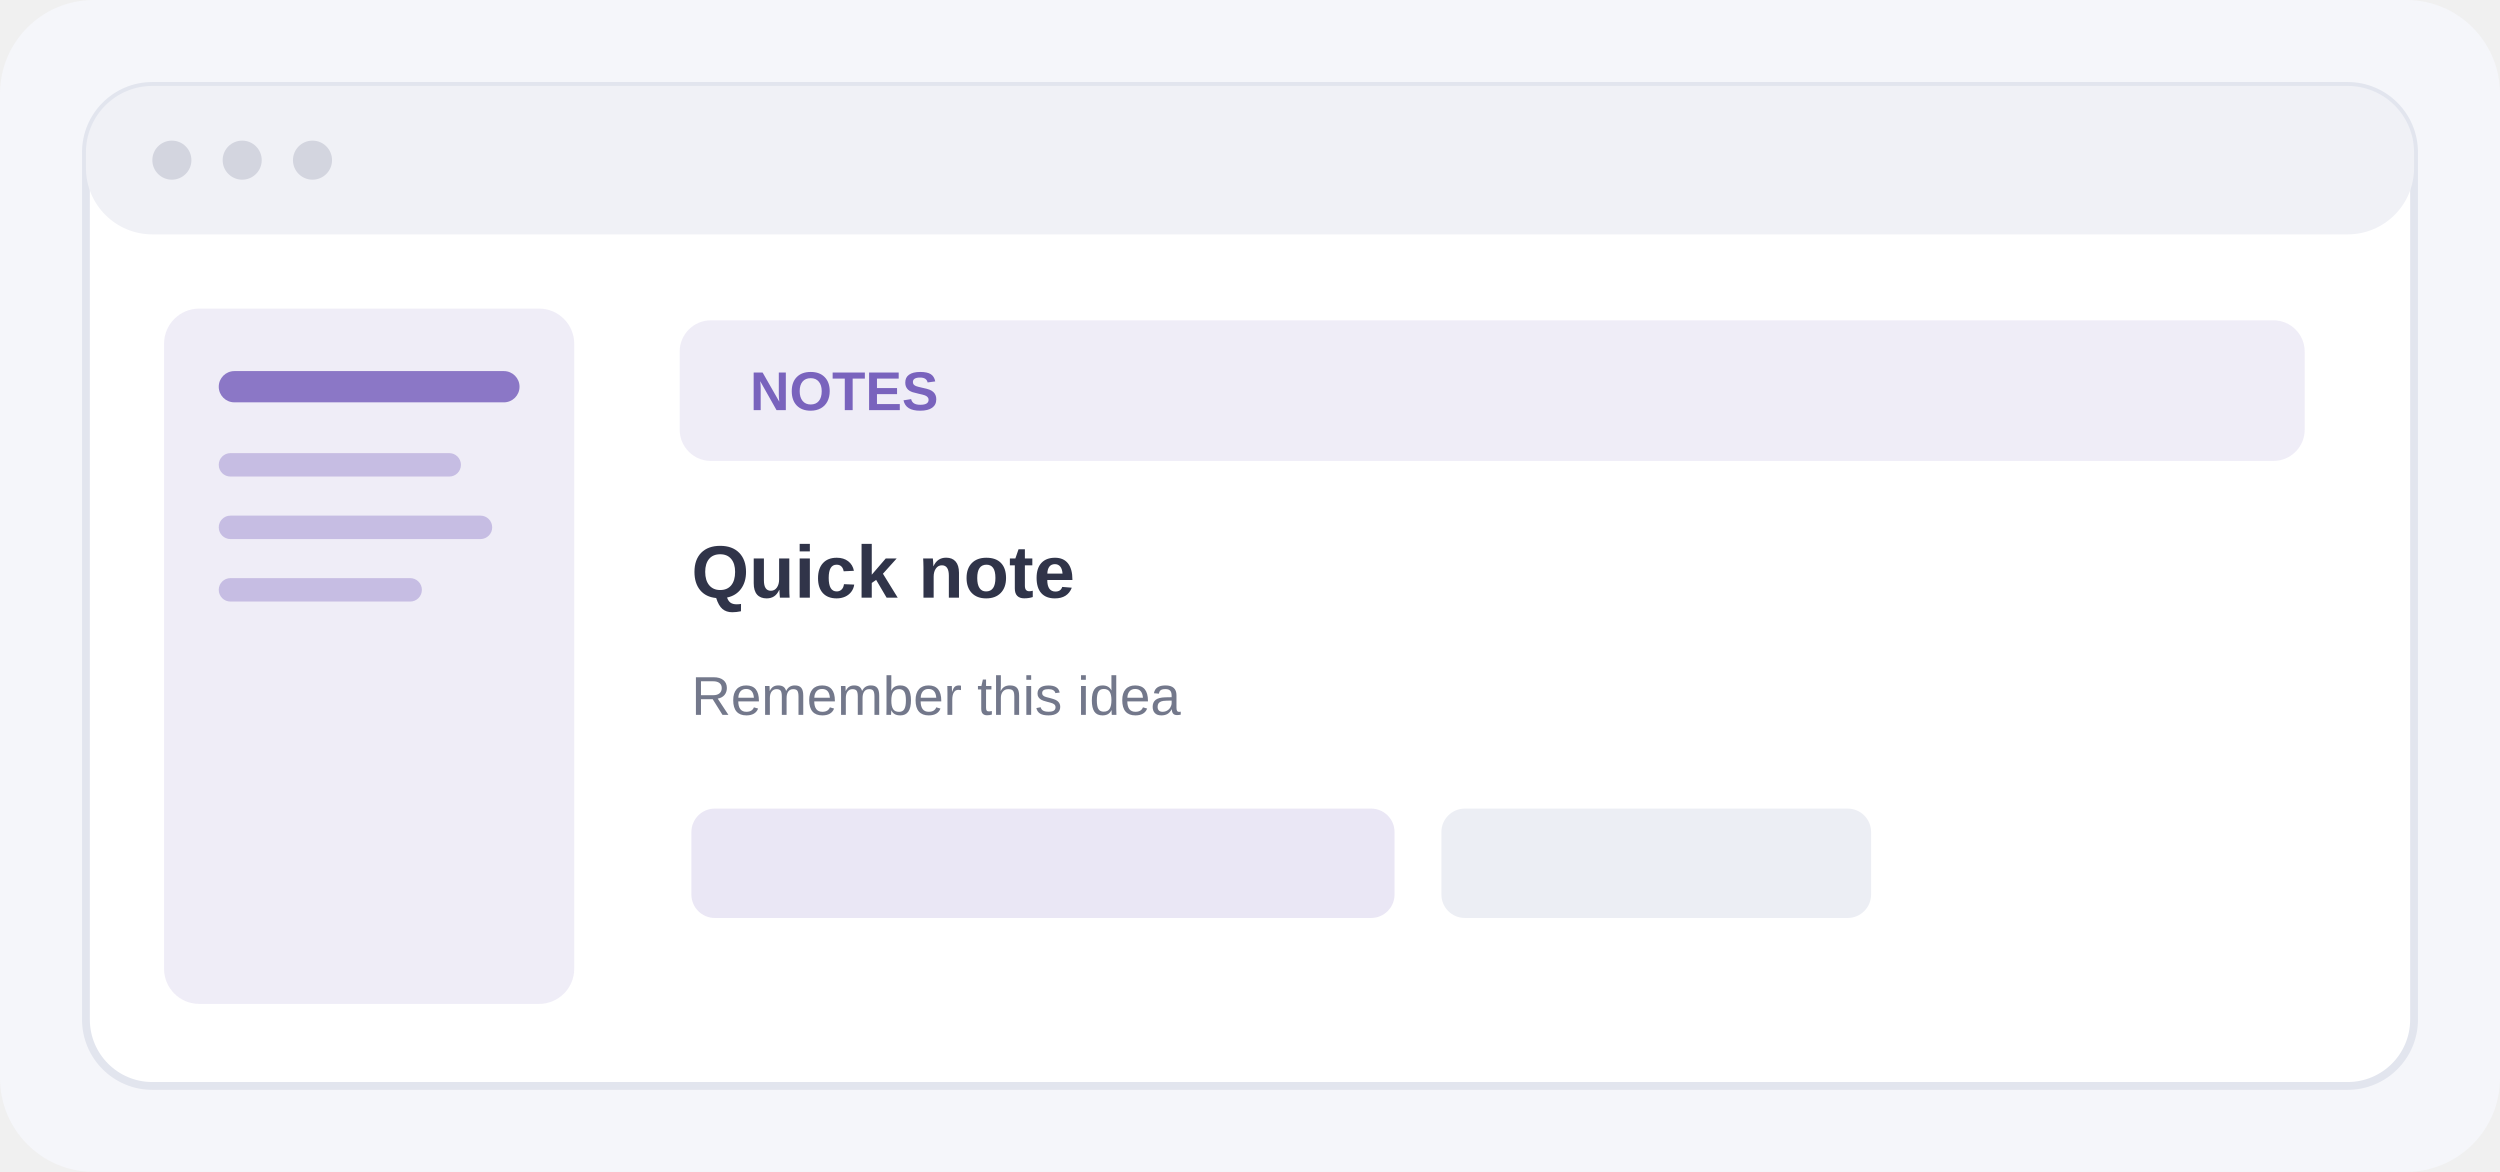
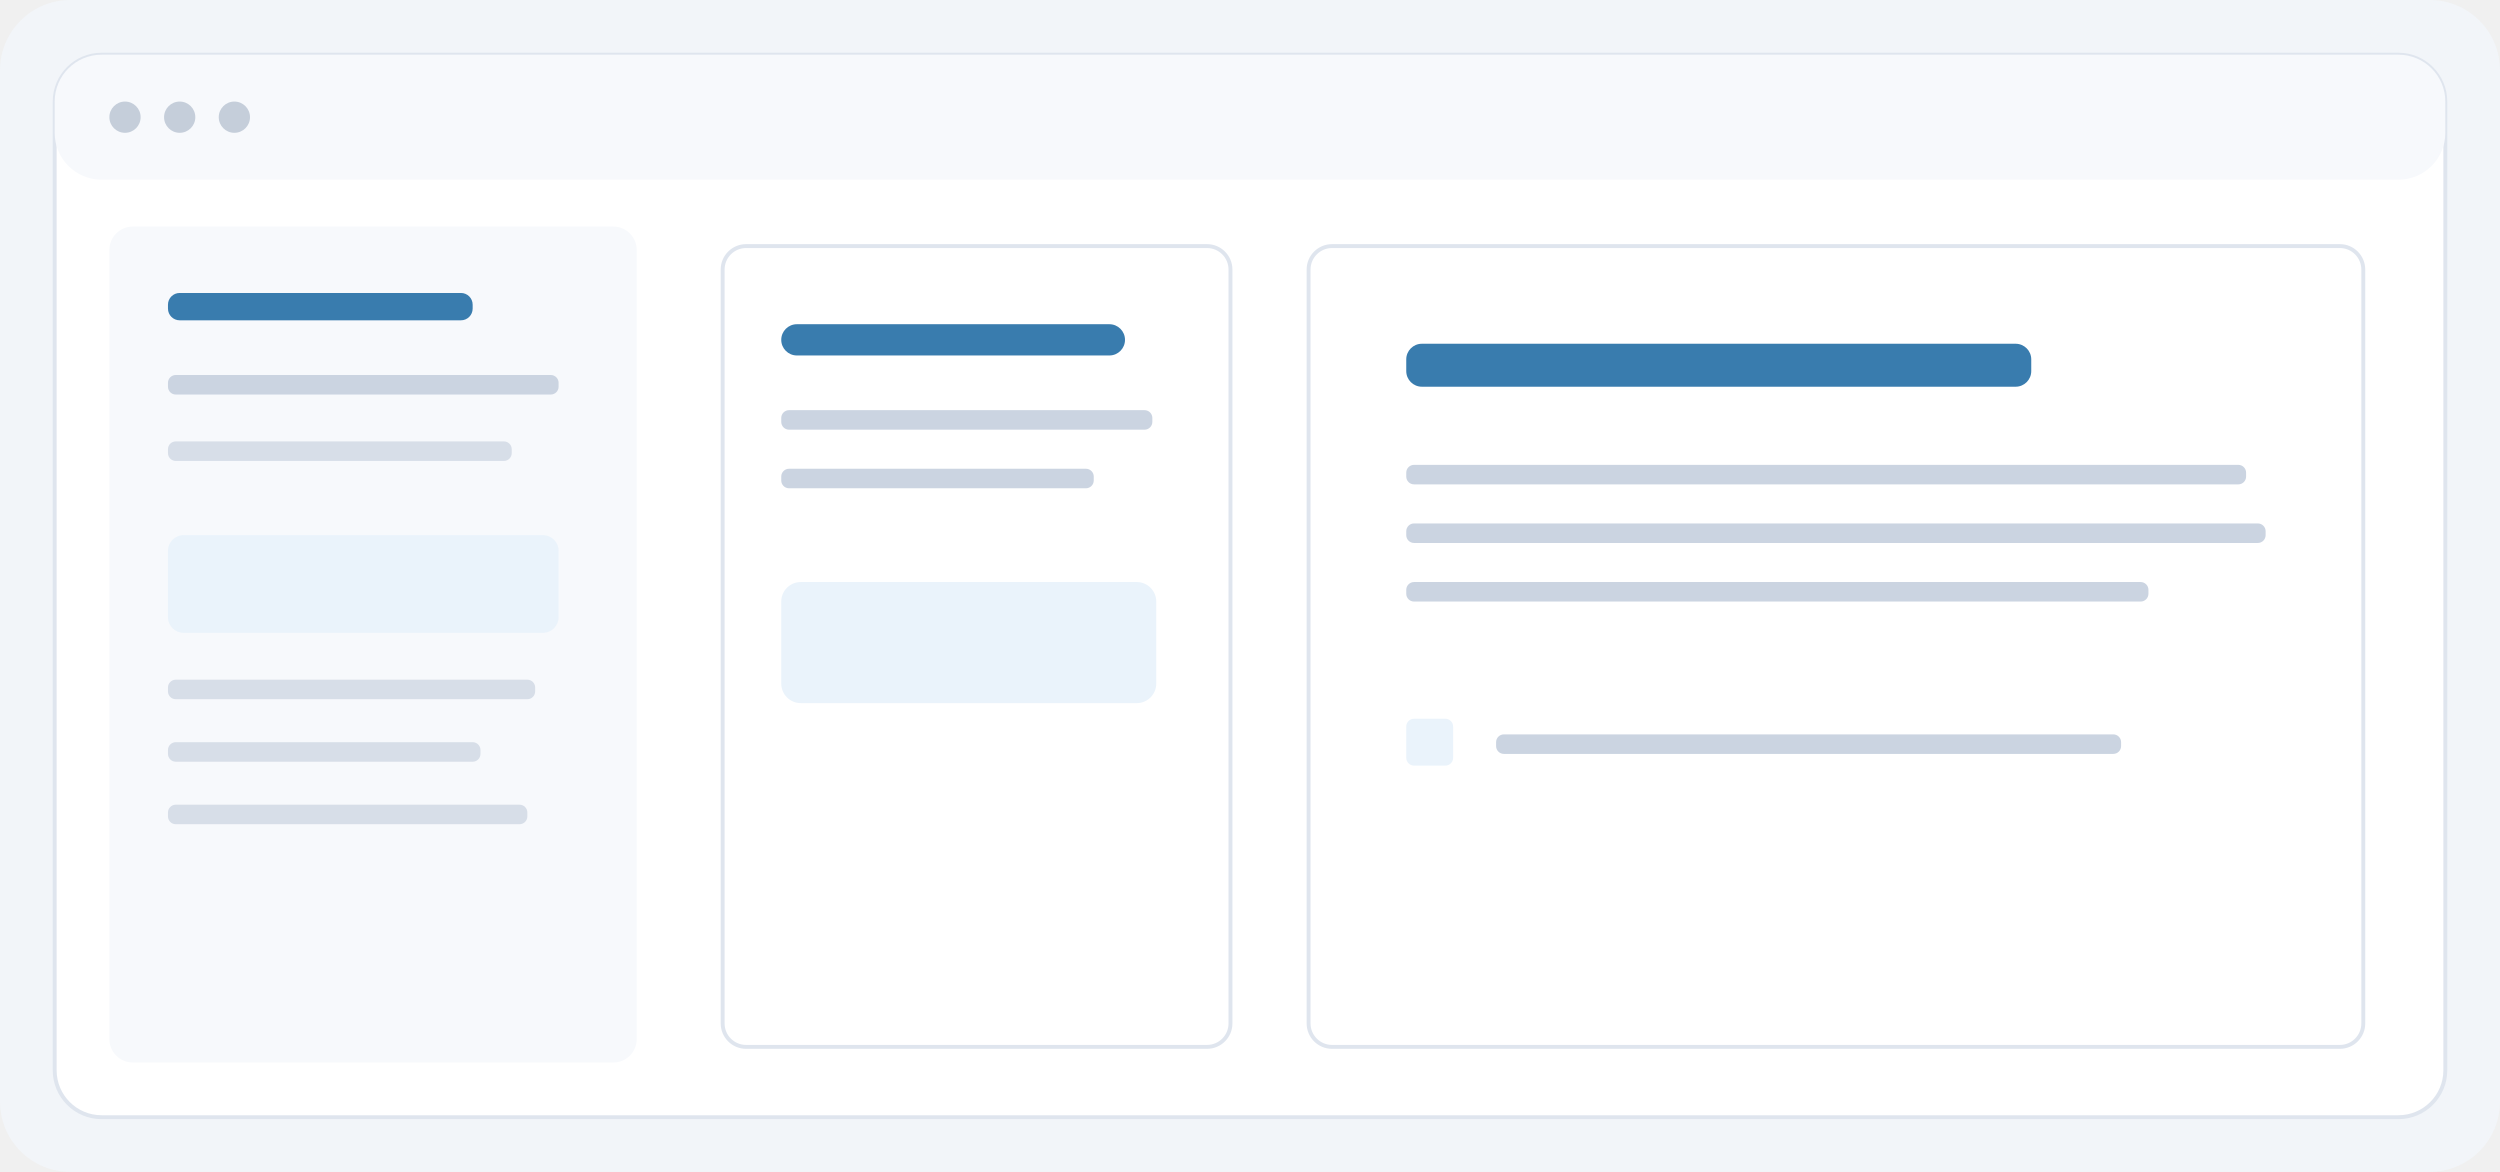
<svg xmlns="http://www.w3.org/2000/svg" viewBox="0 0 640 300" role="img" aria-labelledby="title desc">
-   <rect width="640" height="300" rx="24" fill="#f5f6fa" />
-   <rect x="22" y="22" width="596" height="256" rx="17" fill="#fff" stroke="#e2e5ee" stroke-width="2" />
-   <rect x="22" y="22" width="596" height="38" rx="17" fill="#f0f1f6" />
-   <circle cx="44" cy="41" r="5" fill="#d3d5df" />
-   <circle cx="62" cy="41" r="5" fill="#d3d5df" />
-   <circle cx="80" cy="41" r="5" fill="#d3d5df" />
-   <rect x="42" y="79" width="105" height="178" rx="9" fill="#7963bd" opacity=".12" />
-   <rect x="56" y="95" width="77" height="8" rx="4" fill="#7963bd" opacity=".85" />
-   <rect x="56" y="116" width="62" height="6" rx="3" fill="#7963bd" opacity=".35" />
-   <rect x="56" y="132" width="70" height="6" rx="3" fill="#7963bd" opacity=".35" />
-   <rect x="56" y="148" width="52" height="6" rx="3" fill="#7963bd" opacity=".35" />
-   <rect x="174" y="82" width="416" height="36" rx="8" fill="#7963bd" opacity=".12" />
-   <text x="192" y="105" font-family="Arial,sans-serif" font-size="14" font-weight="700" fill="#7963bd">NOTES</text>
-   <text x="177" y="153" font-family="Arial,sans-serif" font-size="19" font-weight="700" fill="#303449">Quick note</text>
-   <text x="177" y="183" font-family="Arial,sans-serif" font-size="14" fill="#73788b">Remember this idea</text>
-   <rect x="177" y="207" width="180" height="28" rx="6" fill="#7963bd" opacity=".16" />
-   <rect x="369" y="207" width="110" height="28" rx="6" fill="#eceef4" />
+   <rect width="640" height="300" rx="18" fill="#f2f5f9" />
+   <rect x="14" y="14" width="612" height="272" rx="12" fill="#fff" stroke="#dfe5ee" />
+   <rect x="14" y="14" width="612" height="32" rx="12" fill="#f7f9fc" />
+   <circle cx="32" cy="30" r="4" fill="#c5ceda" />
+   <circle cx="46" cy="30" r="4" fill="#c5ceda" />
+   <circle cx="60" cy="30" r="4" fill="#c5ceda" />
+   <rect x="28" y="58" width="135" height="214" rx="6" fill="#f7f9fc" />
+   <rect x="43" y="75" width="78" height="7" rx="3" fill="#397cae" />
+   <rect x="43" y="96" width="100" height="5" rx="2" fill="#cbd4e1" />
+   <rect x="43" y="113" width="88" height="5" rx="2" fill="#d7dee8" />
+   <rect x="43" y="137" width="100" height="25" rx="4" fill="#eaf3fb" />
+   <rect x="43" y="174" width="94" height="5" rx="2" fill="#d7dee8" />
+   <rect x="43" y="190" width="80" height="5" rx="2" fill="#d7dee8" />
+   <rect x="43" y="206" width="92" height="5" rx="2" fill="#d7dee8" />
+   <rect x="185" y="63" width="130" height="205" rx="6" fill="#fff" stroke="#dfe5ee" />
+   <rect x="200" y="83" width="88" height="8" rx="4" fill="#397cae" />
+   <rect x="200" y="105" width="95" height="5" rx="2" fill="#cbd4e1" />
+   <rect x="200" y="120" width="80" height="5" rx="2" fill="#cbd4e1" />
+   <rect x="200" y="149" width="96" height="31" rx="5" fill="#eaf3fb" />
+   <rect x="335" y="63" width="270" height="205" rx="6" fill="#fff" stroke="#dfe5ee" />
+   <rect x="360" y="88" width="160" height="11" rx="4" fill="#397cae" />
+   <rect x="360" y="119" width="215" height="5" rx="2" fill="#cbd4e1" />
+   <rect x="360" y="134" width="220" height="5" rx="2" fill="#cbd4e1" />
+   <rect x="360" y="149" width="190" height="5" rx="2" fill="#cbd4e1" />
+   <rect x="360" y="184" width="12" height="12" rx="2" fill="#eaf3fb" />
+   <rect x="383" y="188" width="160" height="5" rx="2" fill="#cbd4e1" />
</svg>
